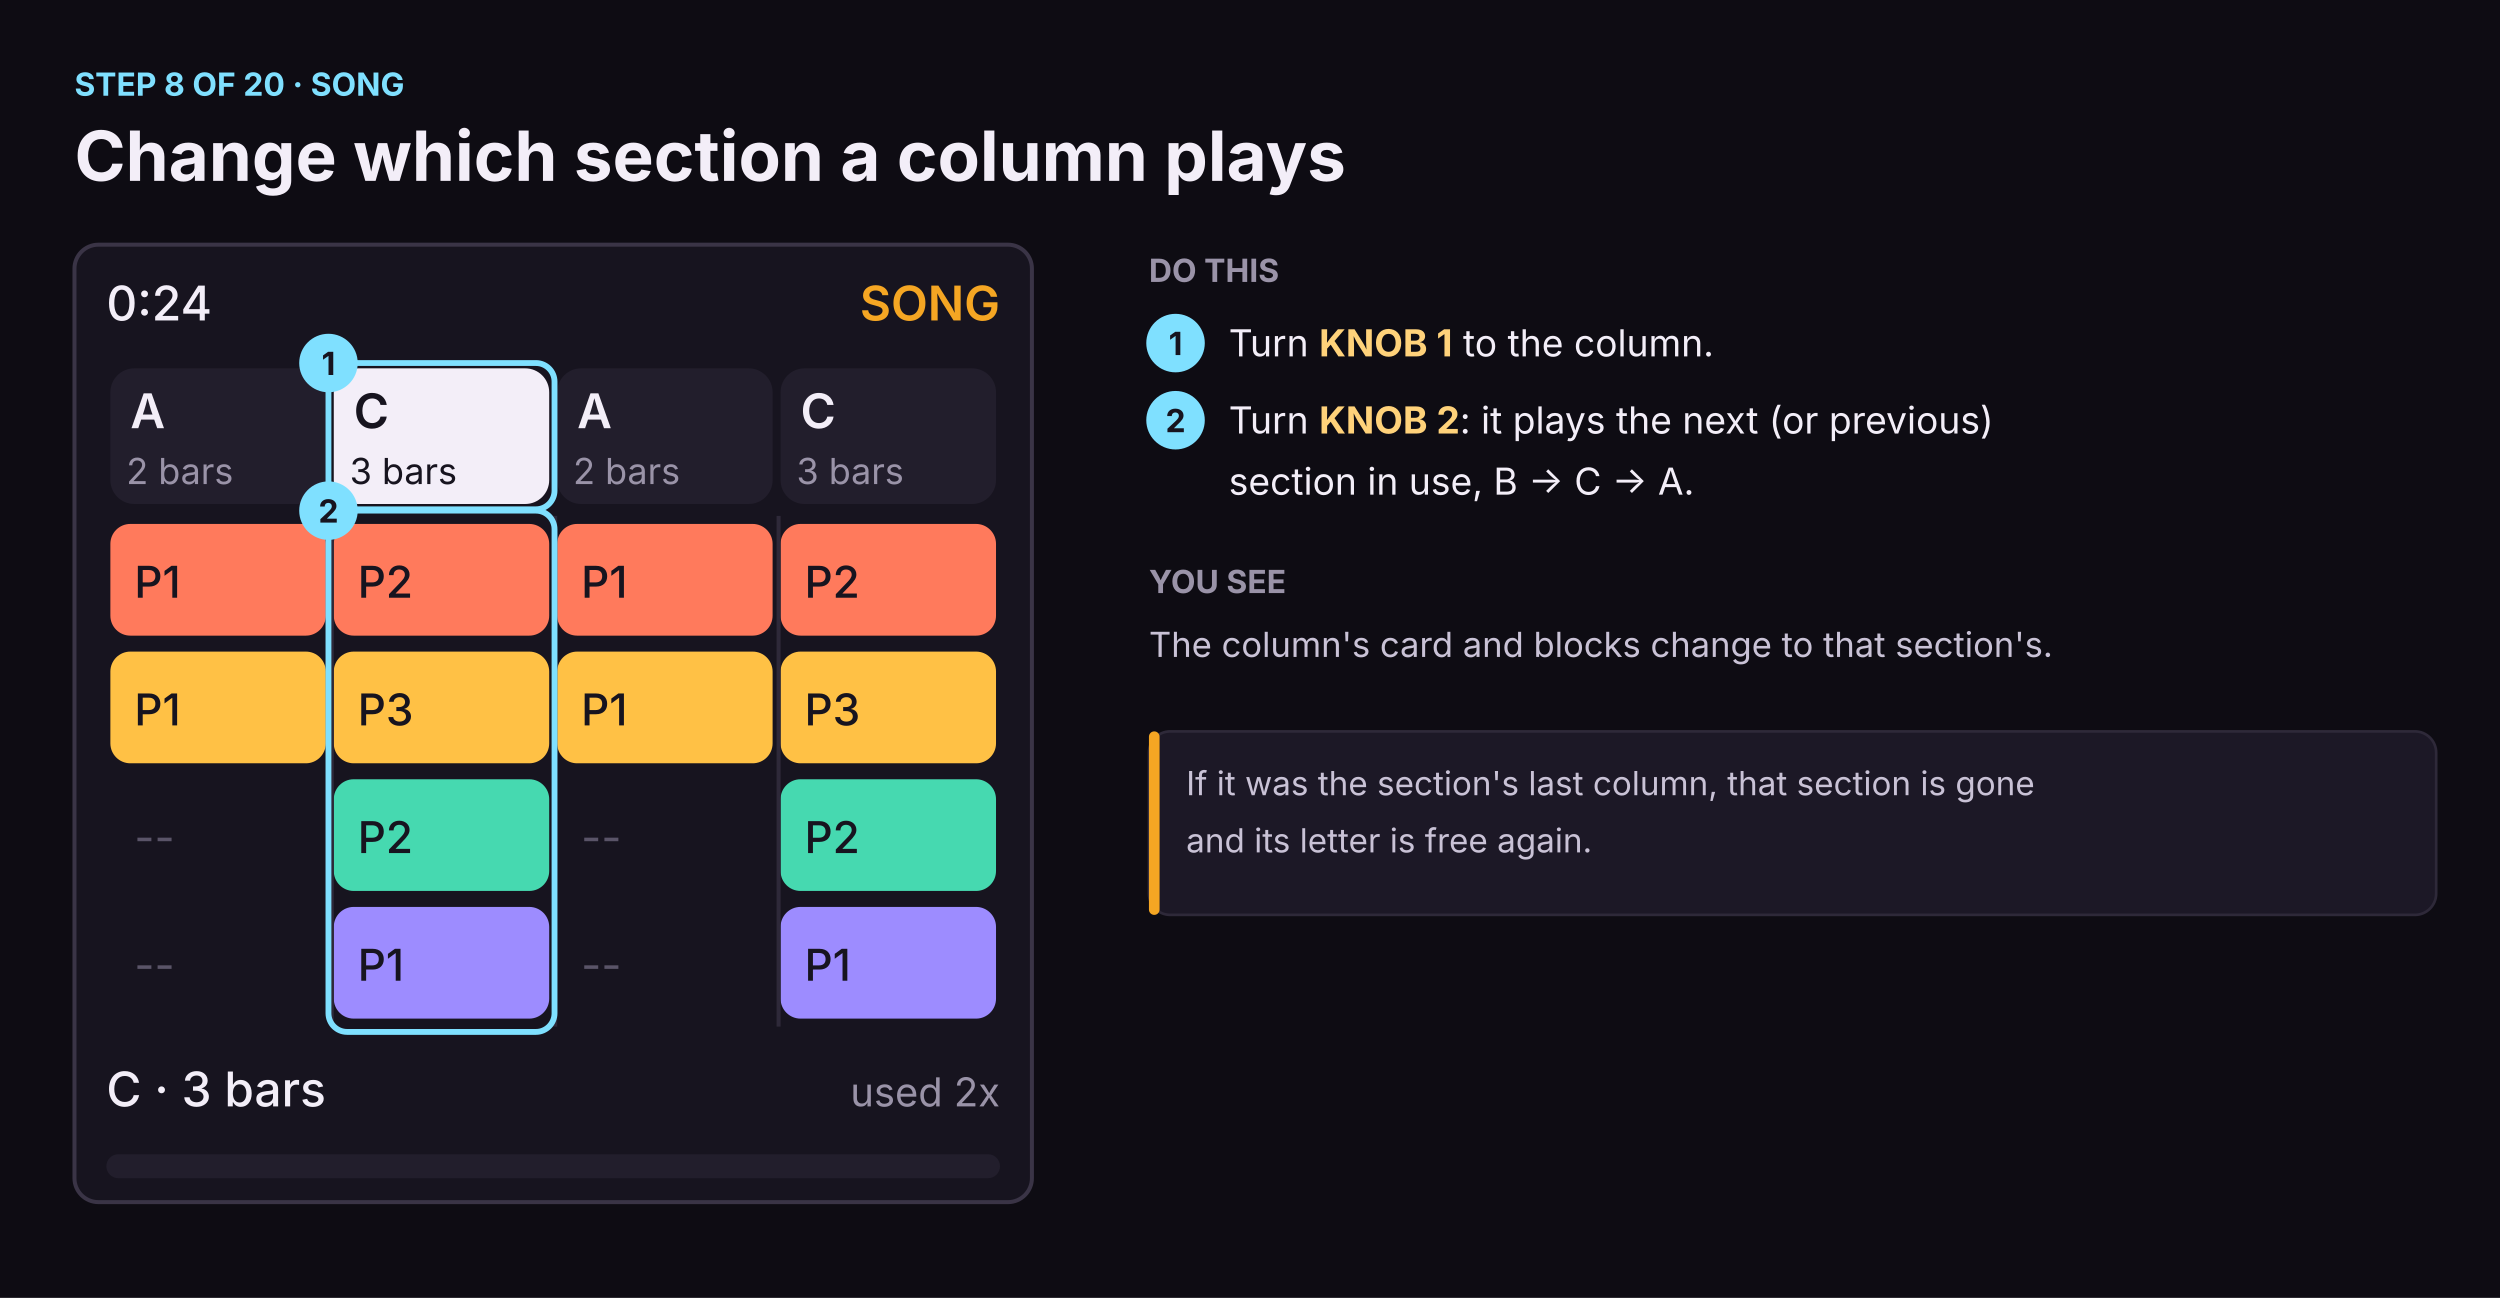
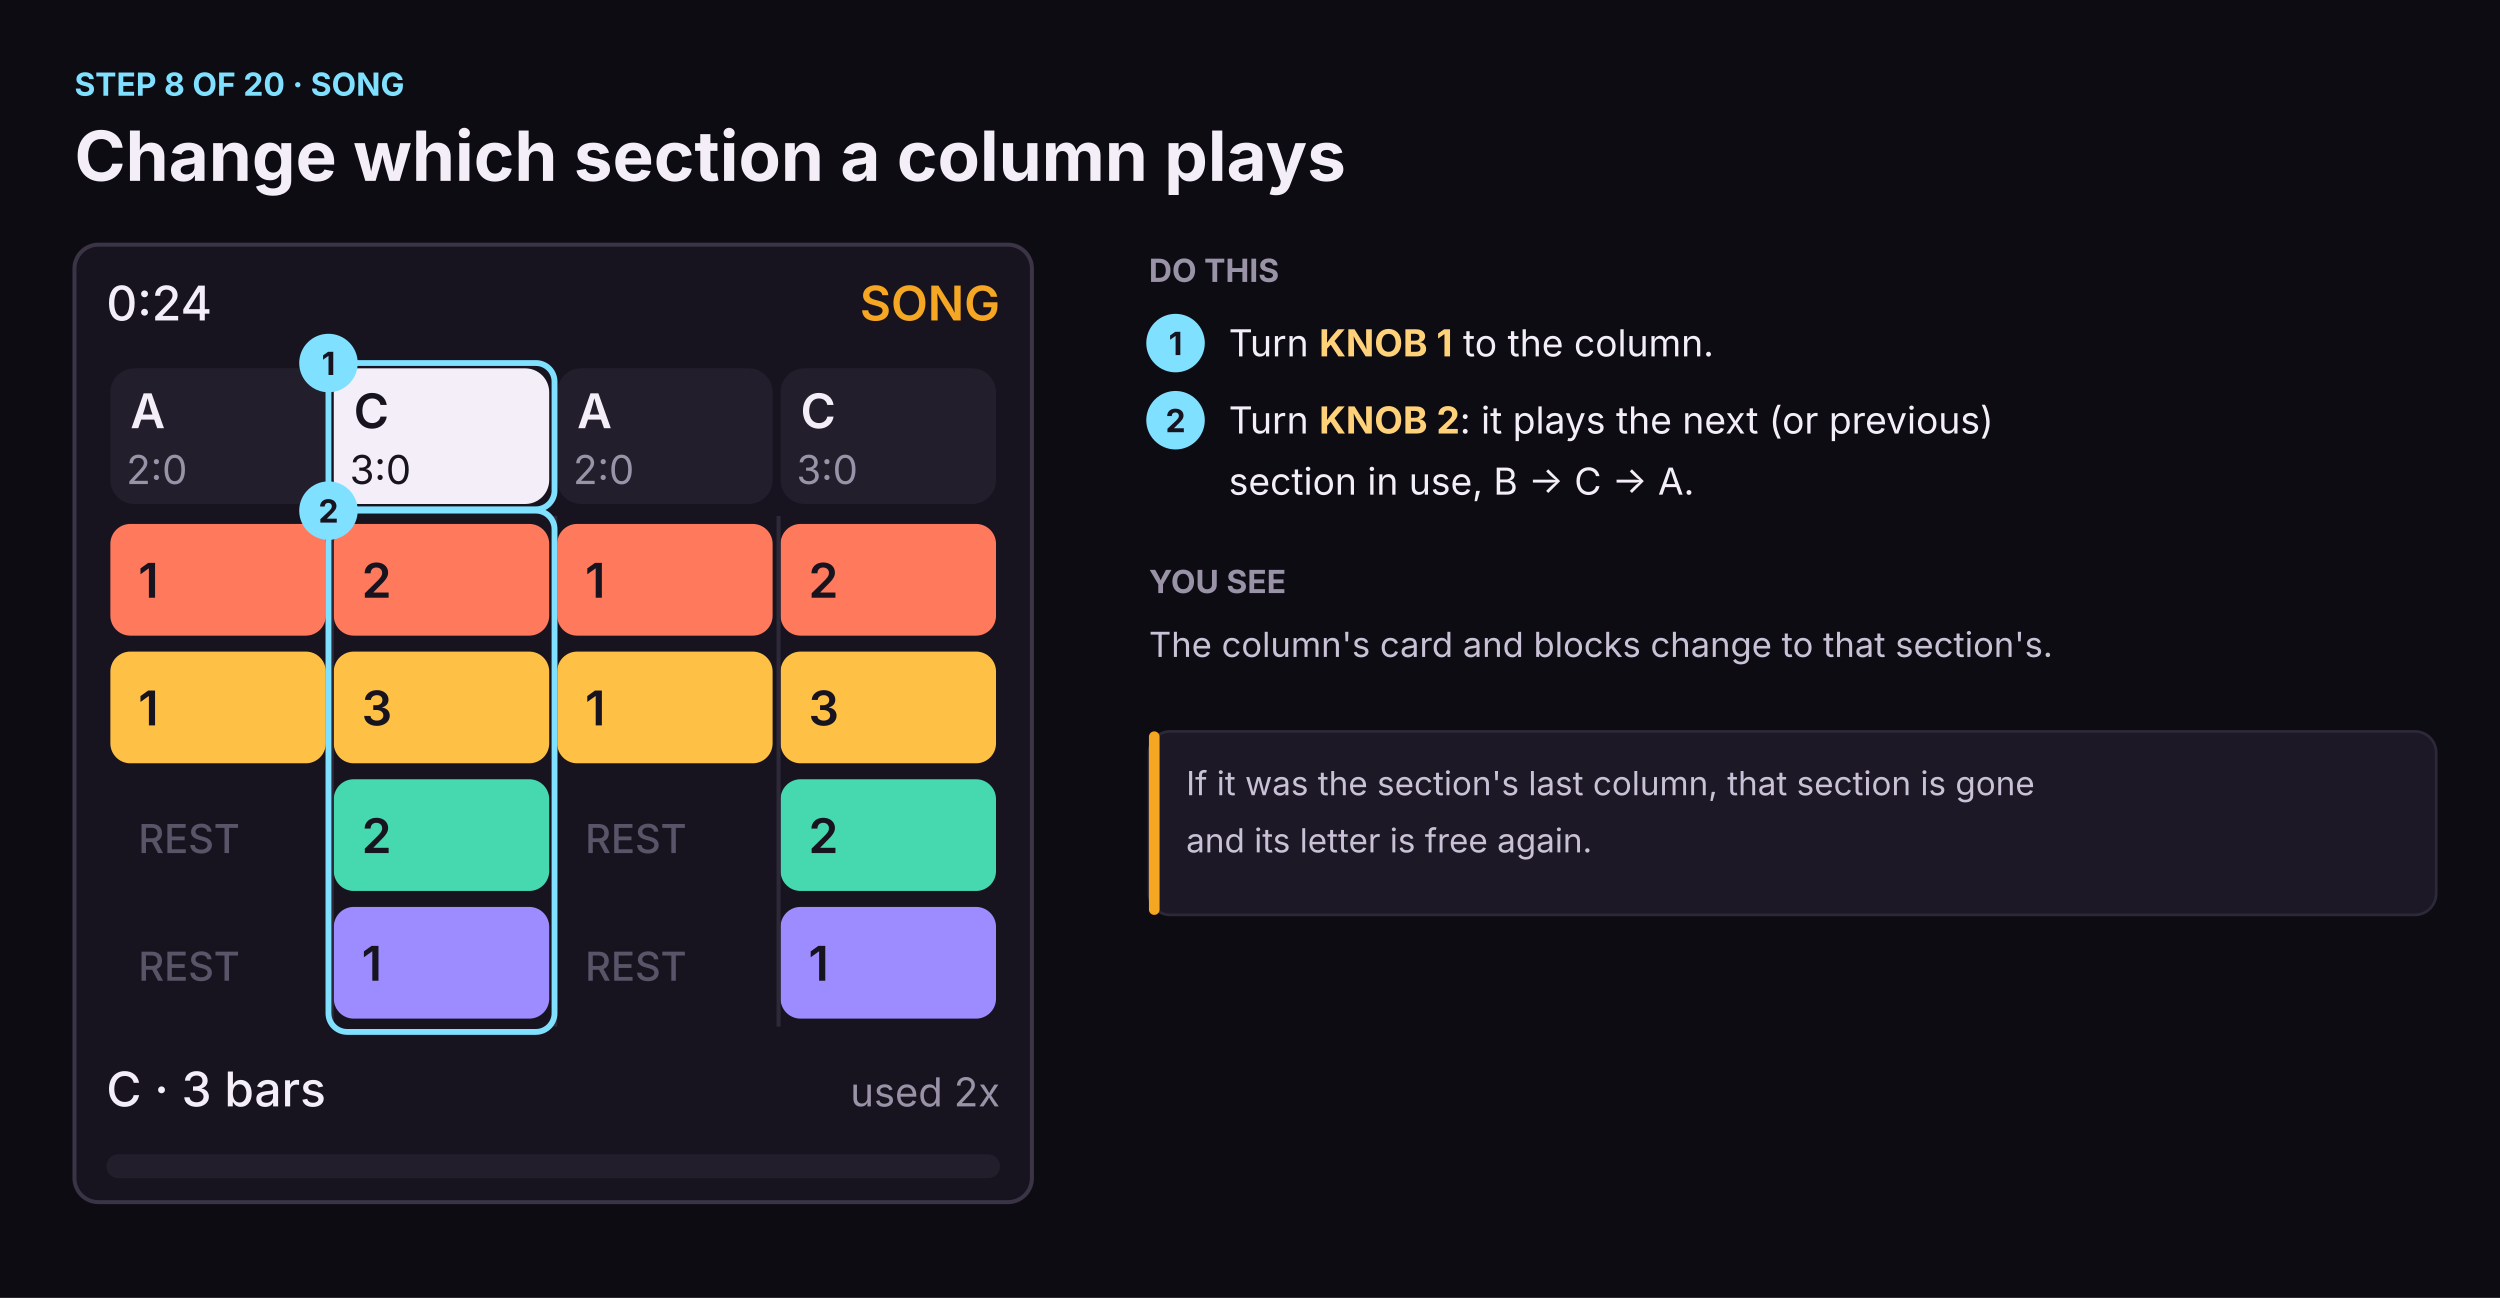
<svg xmlns="http://www.w3.org/2000/svg" viewBox="0 0 940 488" width="940" height="488" font-family="Rubik, Inter, 'Helvetica Neue', Arial, sans-serif">
  <rect x="0" y="0" width="940" height="488" rx="0" fill="#0E0C13" />
  <defs>
    <clipPath id="scr">
      <rect width="240" height="240" rx="6" />
    </clipPath>
  </defs>
  <text x="28" y="36" font-size="12" fill="#7FE0FF" text-anchor="start" font-weight="700">STEP 8 OF 20  ·  SONG</text>
  <text x="28" y="68" font-size="26" fill="#F3EEF8" text-anchor="start" font-weight="700">Change which section a column plays</text>
  <g transform="translate(28 92) scale(1.5)">
    <g clip-path="url(#scr)">
      <rect x="0" y="0" width="240" height="240" rx="0" fill="#17141F" />
      <text x="8" y="19" font-size="12" fill="#F3EEF8" text-anchor="start" font-weight="500">0:24</text>
      <text x="232" y="19" font-size="12" fill="#F5A623" text-anchor="end" font-weight="600">SONG</text>
      <rect x="9" y="31" width="54" height="34" rx="6" fill="#221E2C" />
      <text x="14" y="46" font-size="12" fill="#F3EEF8" text-anchor="start" font-weight="600">A</text>
-       <text x="13" y="60" font-size="9" fill="#9A93A8" text-anchor="start" font-weight="400">2 bars</text>
+       <text x="13" y="60" font-size="10" fill="#9A93A8" text-anchor="start" font-weight="400">2:0</text>
      <rect x="9" y="70" width="54" height="28" rx="5" fill="#FF7A5C" />
-       <text x="15" y="88.5" font-size="11" fill="#17141F" text-anchor="start" font-weight="500">P1</text>
+       <text x="16" y="88.5" font-size="12" fill="#17141F" text-anchor="start" font-weight="600">1</text>
      <rect x="9" y="102" width="54" height="28" rx="5" fill="#FFC145" />
-       <text x="15" y="120.5" font-size="11" fill="#17141F" text-anchor="start" font-weight="500">P1</text>
-       <text x="15" y="152.5" font-size="11" fill="#5A5468" text-anchor="start" font-weight="400">--</text>
-       <text x="15" y="184.5" font-size="11" fill="#5A5468" text-anchor="start" font-weight="400">--</text>
+       <text x="16" y="120.5" font-size="12" fill="#17141F" text-anchor="start" font-weight="600">1</text>
+       <text x="16" y="152.5" font-size="10" fill="#5A5468" text-anchor="start" font-weight="500">REST</text>
+       <text x="16" y="184.5" font-size="10" fill="#5A5468" text-anchor="start" font-weight="500">REST</text>
      <rect x="65" y="31" width="54" height="34" rx="6" fill="#F3EEF8" />
      <text x="70" y="46" font-size="12" fill="#17141F" text-anchor="start" font-weight="600">C</text>
-       <text x="69" y="60" font-size="9" fill="#17141F" text-anchor="start" font-weight="400">3 bars</text>
+       <text x="69" y="60" font-size="10" fill="#17141F" text-anchor="start" font-weight="400">3:0</text>
      <rect x="65" y="70" width="54" height="28" rx="5" fill="#FF7A5C" />
-       <text x="71" y="88.5" font-size="11" fill="#17141F" text-anchor="start" font-weight="500">P2</text>
+       <text x="72" y="88.5" font-size="12" fill="#17141F" text-anchor="start" font-weight="600">2</text>
      <rect x="65" y="102" width="54" height="28" rx="5" fill="#FFC145" />
-       <text x="71" y="120.5" font-size="11" fill="#17141F" text-anchor="start" font-weight="500">P3</text>
+       <text x="72" y="120.5" font-size="12" fill="#17141F" text-anchor="start" font-weight="600">3</text>
      <rect x="65" y="134" width="54" height="28" rx="5" fill="#46D9B0" />
-       <text x="71" y="152.5" font-size="11" fill="#17141F" text-anchor="start" font-weight="500">P2</text>
+       <text x="72" y="152.5" font-size="12" fill="#17141F" text-anchor="start" font-weight="600">2</text>
      <rect x="65" y="166" width="54" height="28" rx="5" fill="#9D8CFF" />
-       <text x="71" y="184.5" font-size="11" fill="#17141F" text-anchor="start" font-weight="500">P1</text>
+       <text x="72" y="184.5" font-size="12" fill="#17141F" text-anchor="start" font-weight="600">1</text>
      <rect x="121" y="31" width="54" height="34" rx="6" fill="#221E2C" />
      <text x="126" y="46" font-size="12" fill="#F3EEF8" text-anchor="start" font-weight="600">A</text>
-       <text x="125" y="60" font-size="9" fill="#9A93A8" text-anchor="start" font-weight="400">2 bars</text>
+       <text x="125" y="60" font-size="10" fill="#9A93A8" text-anchor="start" font-weight="400">2:0</text>
      <rect x="121" y="70" width="54" height="28" rx="5" fill="#FF7A5C" />
-       <text x="127" y="88.5" font-size="11" fill="#17141F" text-anchor="start" font-weight="500">P1</text>
+       <text x="128" y="88.5" font-size="12" fill="#17141F" text-anchor="start" font-weight="600">1</text>
      <rect x="121" y="102" width="54" height="28" rx="5" fill="#FFC145" />
-       <text x="127" y="120.5" font-size="11" fill="#17141F" text-anchor="start" font-weight="500">P1</text>
-       <text x="127" y="152.5" font-size="11" fill="#5A5468" text-anchor="start" font-weight="400">--</text>
-       <text x="127" y="184.5" font-size="11" fill="#5A5468" text-anchor="start" font-weight="400">--</text>
+       <text x="128" y="120.5" font-size="12" fill="#17141F" text-anchor="start" font-weight="600">1</text>
+       <text x="128" y="152.5" font-size="10" fill="#5A5468" text-anchor="start" font-weight="500">REST</text>
+       <text x="128" y="184.5" font-size="10" fill="#5A5468" text-anchor="start" font-weight="500">REST</text>
      <rect x="177" y="31" width="54" height="34" rx="6" fill="#221E2C" />
      <text x="182" y="46" font-size="12" fill="#F3EEF8" text-anchor="start" font-weight="600">C</text>
-       <text x="181" y="60" font-size="9" fill="#9A93A8" text-anchor="start" font-weight="400">3 bars</text>
+       <text x="181" y="60" font-size="10" fill="#9A93A8" text-anchor="start" font-weight="400">3:0</text>
      <rect x="177" y="70" width="54" height="28" rx="5" fill="#FF7A5C" />
-       <text x="183" y="88.5" font-size="11" fill="#17141F" text-anchor="start" font-weight="500">P2</text>
+       <text x="184" y="88.5" font-size="12" fill="#17141F" text-anchor="start" font-weight="600">2</text>
      <rect x="177" y="102" width="54" height="28" rx="5" fill="#FFC145" />
-       <text x="183" y="120.5" font-size="11" fill="#17141F" text-anchor="start" font-weight="500">P3</text>
+       <text x="184" y="120.5" font-size="12" fill="#17141F" text-anchor="start" font-weight="600">3</text>
      <rect x="177" y="134" width="54" height="28" rx="5" fill="#46D9B0" />
-       <text x="183" y="152.5" font-size="11" fill="#17141F" text-anchor="start" font-weight="500">P2</text>
+       <text x="184" y="152.5" font-size="12" fill="#17141F" text-anchor="start" font-weight="600">2</text>
      <rect x="177" y="166" width="54" height="28" rx="5" fill="#9D8CFF" />
-       <text x="183" y="184.5" font-size="11" fill="#17141F" text-anchor="start" font-weight="500">P1</text>
+       <text x="184" y="184.5" font-size="12" fill="#17141F" text-anchor="start" font-weight="600">1</text>
      <rect x="64" y="68" width="1" height="128" rx="0" fill="#2E2939" />
      <rect x="120" y="68" width="1" height="128" rx="0" fill="#2E2939" />
      <rect x="176" y="68" width="1" height="128" rx="0" fill="#2E2939" />
      <text x="8" y="216" font-size="12" fill="#F3EEF8" text-anchor="start" font-weight="500">C · 3 bars</text>
      <text x="232" y="216" font-size="10" fill="#9A93A8" text-anchor="end" font-weight="400">used 2x</text>
      <rect x="8" y="228" width="224" height="6" rx="3" fill="#221E2C" />
    </g>
    <rect width="240" height="240" rx="6" fill="none" stroke="#3A3446" />
  </g>
  <rect x="123.5" y="136.5" width="85" height="55" rx="7" fill="none" stroke="#7FE0FF" stroke-width="2.2" />
  <circle cx="123.5" cy="136.5" r="11" fill="#7FE0FF" />
  <text x="123.5" y="141" font-size="12" fill="#17141F" text-anchor="middle" font-weight="700">1</text>
  <rect x="123.5" y="192" width="85" height="196" rx="7" fill="none" stroke="#7FE0FF" stroke-width="2.2" />
  <circle cx="123.5" cy="192" r="11" fill="#7FE0FF" />
  <text x="123.5" y="196.5" font-size="12" fill="#17141F" text-anchor="middle" font-weight="700">2</text>
  <text x="432" y="106" font-size="12" fill="#9A93A8" text-anchor="start" font-weight="700">DO THIS</text>
  <circle cx="442" cy="129" r="11" fill="#7FE0FF" />
  <text x="442" y="133.5" font-size="12" fill="#17141F" text-anchor="middle" font-weight="700">1</text>
  <text x="462" y="134" font-size="14" fill="#F3EEF8" xml:space="preserve">Turn <tspan fill="#FFD27A" font-weight="700">KNOB 1</tspan> to the column.</text>
  <circle cx="442" cy="158" r="11" fill="#7FE0FF" />
  <text x="442" y="162.5" font-size="12" fill="#17141F" text-anchor="middle" font-weight="700">2</text>
  <text x="462" y="163" font-size="14" fill="#F3EEF8" xml:space="preserve">Turn <tspan fill="#FFD27A" font-weight="700">KNOB 2</tspan>: it plays the next (or previous)</text>
  <text x="462" y="186" font-size="14" fill="#F3EEF8" xml:space="preserve">section in use, B -&gt; C -&gt; A.</text>
  <text x="432" y="223" font-size="12" fill="#9A93A8" text-anchor="start" font-weight="700">YOU SEE</text>
  <text x="432" y="247" font-size="13" fill="#C9C2D6" xml:space="preserve">The column's card and blocks change to that section's.</text>
  <rect x="432" y="275" width="484" height="69" rx="8" fill="#1C1826" stroke="#2E2939" stroke-width="1" />
  <rect x="432" y="275" width="4" height="69" rx="2" fill="#F5A623" />
-   <text x="446" y="275" font-size="1" fill="#F3EEF8" text-anchor="start" font-weight="400" />
  <text x="446" y="299" font-size="12.5" fill="#C9C2D6" xml:space="preserve">If it was the section's last column, that section is gone</text>
  <text x="446" y="320.5" font-size="12.5" fill="#C9C2D6" xml:space="preserve">and its letter is free again.</text>
</svg>
